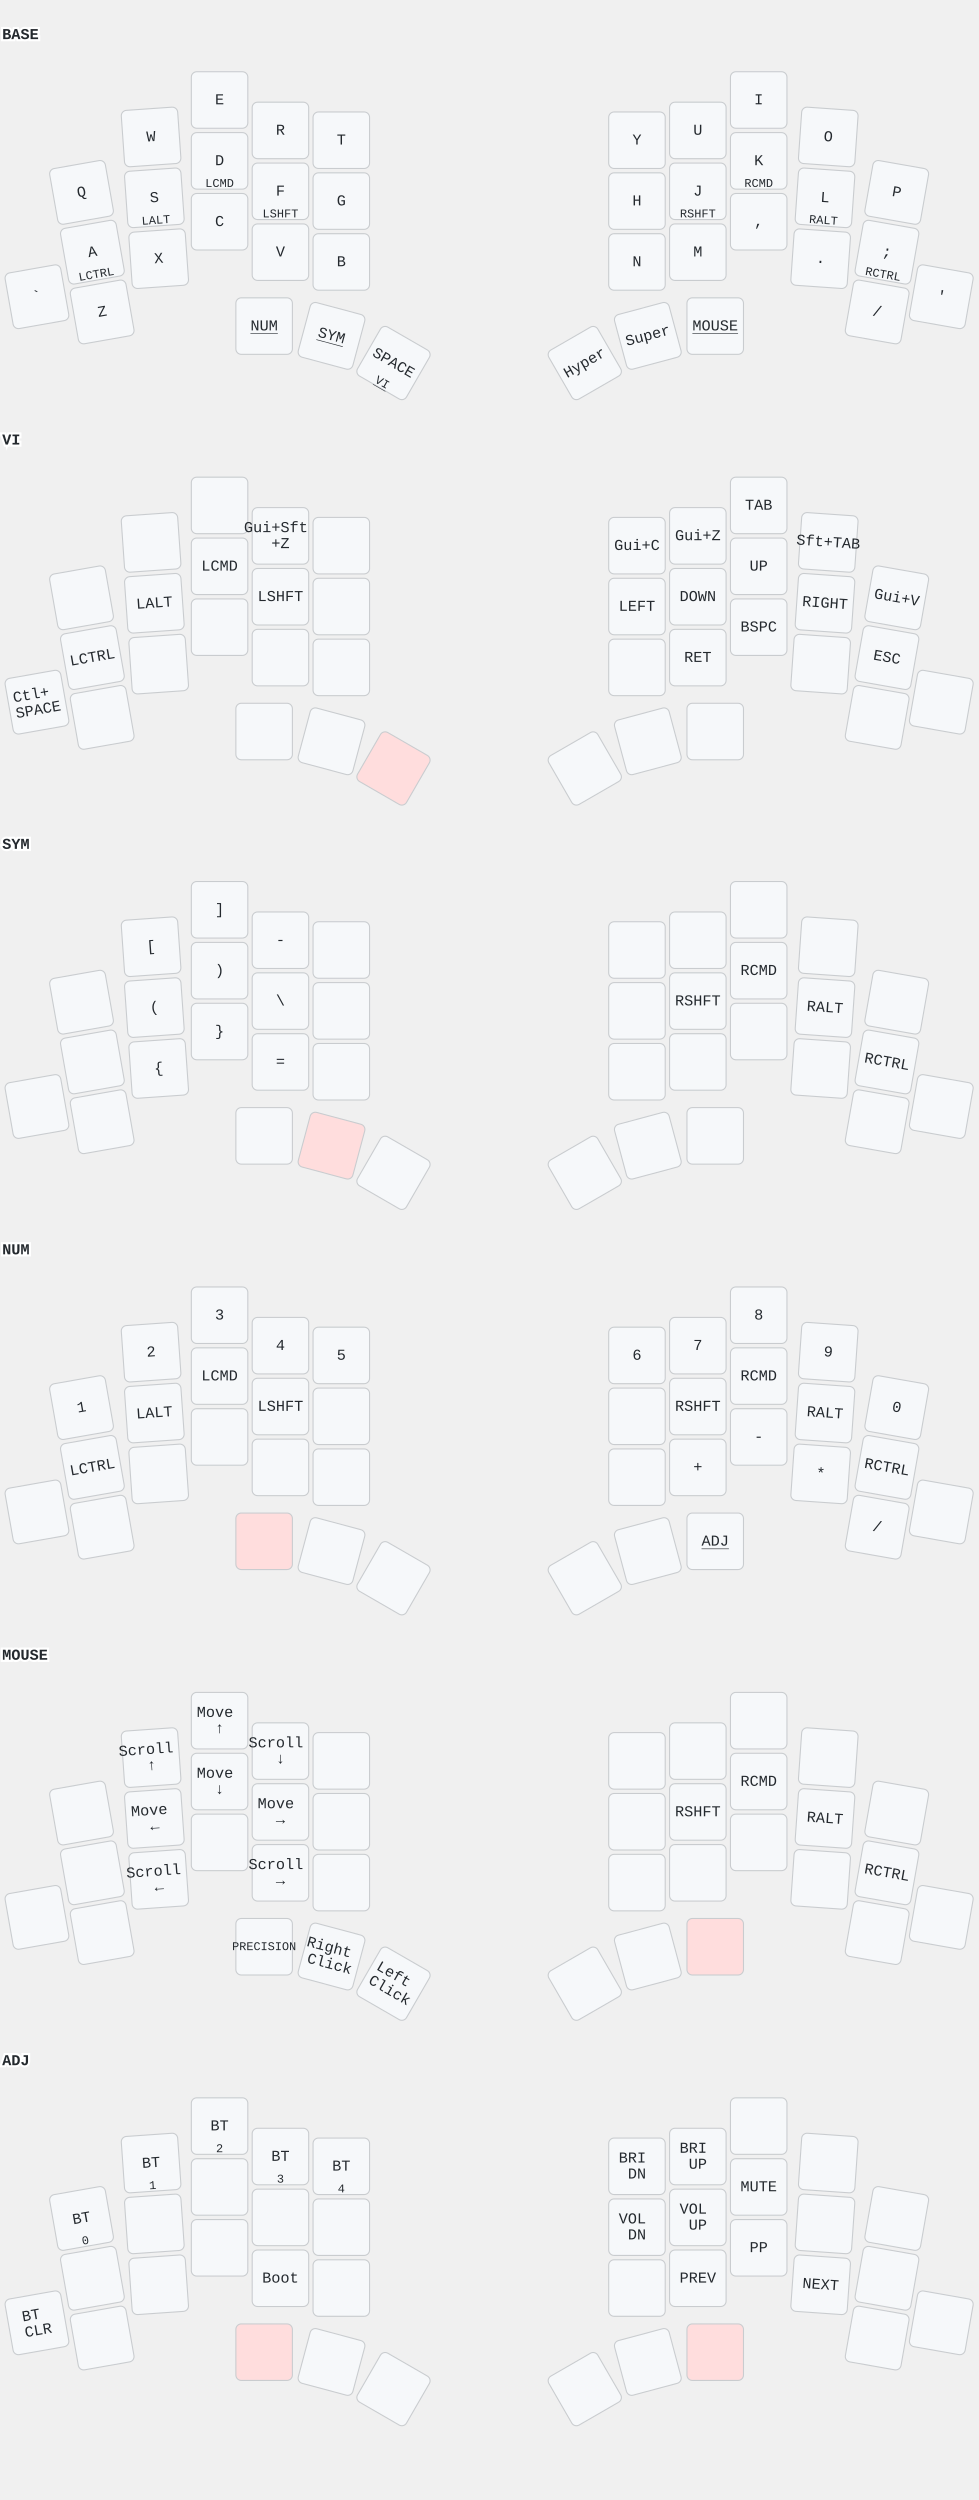
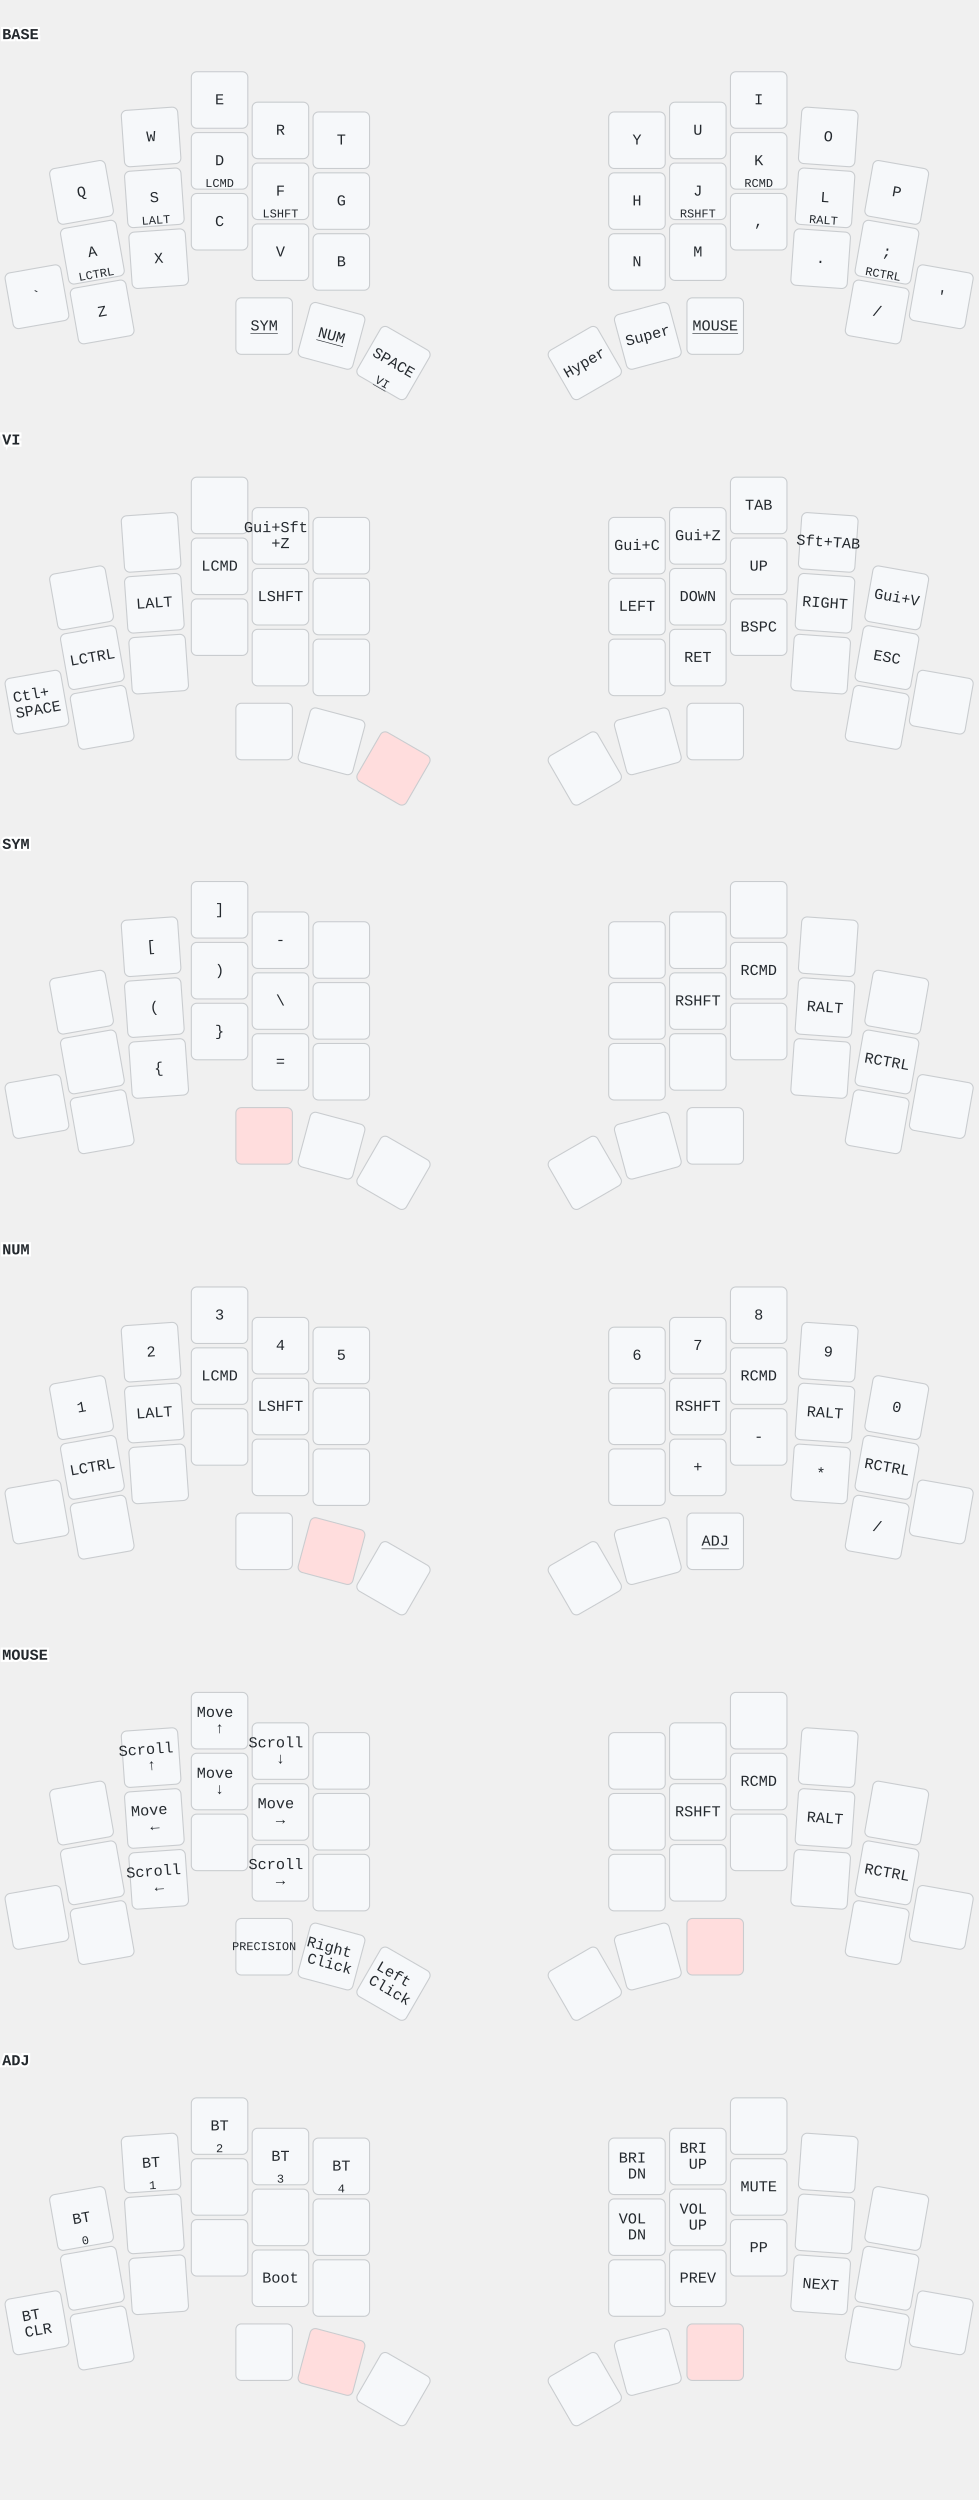
<svg xmlns="http://www.w3.org/2000/svg" width="900" height="2300" viewBox="0 0 900 2300" class="keymap">
  <style>/* inherit to force styles through use tags */
svg path {
    fill: inherit;
}

/* font and background color specifications */
svg.keymap {
    font-family: SFMono-Regular,Consolas,Liberation Mono,Menlo,monospace;
    font-size: 14px;
    font-kerning: normal;
    text-rendering: optimizeLegibility;
    fill: #24292e;
}

/* default key styling */
rect.key {
    fill: #f6f8fa;
}

rect.key, rect.combo {
    stroke: #c9cccf;
    stroke-width: 1;
}

/* default key side styling, only used is draw_key_sides is set */
rect.side {
    filter: brightness(90%);
}

/* color accent for combo boxes */
rect.combo, rect.combo-separate {
    fill: #cdf;
}

/* color accent for held keys */
rect.held, rect.combo.held {
    fill: #fdd;
}

/* color accent for ghost (optional) keys */
rect.ghost, rect.combo.ghost {
    stroke-dasharray: 4, 4;
    stroke-width: 2;
}

text {
    text-anchor: middle;
    dominant-baseline: middle;
}

/* styling for layer labels */
text.label {
    font-weight: bold;
    text-anchor: start;
    stroke: white;
    stroke-width: 4;
    paint-order: stroke;
}

/* styling for optional footer */
text.footer {
    text-anchor: end;
    dominant-baseline: auto;
    stroke: white;
    stroke-width: 4;
    paint-order: stroke;
}

/* styling for combo tap, and key non-tap label text */
text.combo, text.hold, text.shifted, text.left, text.right, text.tl, text.tr, text.bl, text.br {
    font-size: 11px;
}

text.hold, text.bl, text.br {
    text-anchor: middle;
    dominant-baseline: auto;
}

text.shifted, text.tl, text.tr {
    text-anchor: middle;
    dominant-baseline: hanging;
}

text.left, text.tl, text.bl {
    text-anchor: start;
}

text.right, text.tr, text.br {
    text-anchor: end;
}

text.layer-activator {
    text-decoration: underline;
}

/* styling for hold/shifted label text in combo box */
text.combo.hold, text.combo.shifted, text.combo.left, text.combo.right {
    font-size: 8px;
}

/* lighter symbol for transparent keys */
text.trans {
    fill: #7b7e81;
}

/* styling for combo dendrons */
path.combo {
    stroke-width: 1;
    stroke: gray;
    fill: none;
}

/* Start Tabler Icons Cleanup */
/* cannot use height/width with glyphs */
.icon-tabler &gt; path {
    fill: inherit;
    stroke: inherit;
    stroke-width: 2;
}
/* hide tabler's default box */
.icon-tabler &gt; path[stroke="none"][fill="none"] {
    visibility: hidden;
}
/* End Tabler Icons Cleanup */
</style>
  <g transform="translate(2, 0)" class="layer-BASE">
    <text x="0" y="32" class="label" id="BASE">BASE</text>
    <g transform="translate(0, 64)">
      <g transform="translate(73, 113) rotate(-10.0)" class="key keypos-0">
        <rect rx="5" ry="5" x="-26" y="-26" width="52" height="52" class="key" />
        <text x="0" y="0" class="key tap">Q</text>
      </g>
      <g transform="translate(137, 62) rotate(-4.0)" class="key keypos-1">
        <rect rx="5" ry="5" x="-26" y="-26" width="52" height="52" class="key" />
        <text x="0" y="0" class="key tap">W</text>
      </g>
      <g transform="translate(200, 28)" class="key keypos-2">
        <rect rx="5" ry="5" x="-26" y="-26" width="52" height="52" class="key" />
        <text x="0" y="0" class="key tap">E</text>
      </g>
      <g transform="translate(256, 56)" class="key keypos-3">
        <rect rx="5" ry="5" x="-26" y="-26" width="52" height="52" class="key" />
        <text x="0" y="0" class="key tap">R</text>
      </g>
      <g transform="translate(312, 65)" class="key keypos-4">
        <rect rx="5" ry="5" x="-26" y="-26" width="52" height="52" class="key" />
        <text x="0" y="0" class="key tap">T</text>
      </g>
      <g transform="translate(584, 65)" class="key keypos-5">
        <rect rx="5" ry="5" x="-26" y="-26" width="52" height="52" class="key" />
        <text x="0" y="0" class="key tap">Y</text>
      </g>
      <g transform="translate(640, 56)" class="key keypos-6">
        <rect rx="5" ry="5" x="-26" y="-26" width="52" height="52" class="key" />
        <text x="0" y="0" class="key tap">U</text>
      </g>
      <g transform="translate(696, 28)" class="key keypos-7">
        <rect rx="5" ry="5" x="-26" y="-26" width="52" height="52" class="key" />
        <text x="0" y="0" class="key tap">I</text>
      </g>
      <g transform="translate(760, 62) rotate(4.0)" class="key keypos-8">
        <rect rx="5" ry="5" x="-26" y="-26" width="52" height="52" class="key" />
        <text x="0" y="0" class="key tap">O</text>
      </g>
      <g transform="translate(823, 113) rotate(10.0)" class="key keypos-9">
        <rect rx="5" ry="5" x="-26" y="-26" width="52" height="52" class="key" />
        <text x="0" y="0" class="key tap">P</text>
      </g>
      <g transform="translate(83, 168) rotate(-10.0)" class="key keypos-10">
        <rect rx="5" ry="5" x="-26" y="-26" width="52" height="52" class="key" />
        <text x="0" y="0" class="key tap">A</text>
        <text x="0" y="24" class="key hold">LCTRL</text>
      </g>
      <g transform="translate(140, 118) rotate(-4.0)" class="key keypos-11">
        <rect rx="5" ry="5" x="-26" y="-26" width="52" height="52" class="key" />
        <text x="0" y="0" class="key tap">S</text>
        <text x="0" y="24" class="key hold">LALT</text>
      </g>
      <g transform="translate(200, 84)" class="key keypos-12">
        <rect rx="5" ry="5" x="-26" y="-26" width="52" height="52" class="key" />
        <text x="0" y="0" class="key tap">D</text>
        <text x="0" y="24" class="key hold">LCMD</text>
      </g>
      <g transform="translate(256, 112)" class="key keypos-13">
        <rect rx="5" ry="5" x="-26" y="-26" width="52" height="52" class="key" />
        <text x="0" y="0" class="key tap">F</text>
        <text x="0" y="24" class="key hold">LSHFT</text>
      </g>
      <g transform="translate(312, 121)" class="key keypos-14">
        <rect rx="5" ry="5" x="-26" y="-26" width="52" height="52" class="key" />
        <text x="0" y="0" class="key tap">G</text>
      </g>
      <g transform="translate(584, 121)" class="key keypos-15">
        <rect rx="5" ry="5" x="-26" y="-26" width="52" height="52" class="key" />
        <text x="0" y="0" class="key tap">H</text>
      </g>
      <g transform="translate(640, 112)" class="key keypos-16">
        <rect rx="5" ry="5" x="-26" y="-26" width="52" height="52" class="key" />
        <text x="0" y="0" class="key tap">J</text>
        <text x="0" y="24" class="key hold">RSHFT</text>
      </g>
      <g transform="translate(696, 84)" class="key keypos-17">
        <rect rx="5" ry="5" x="-26" y="-26" width="52" height="52" class="key" />
        <text x="0" y="0" class="key tap">K</text>
        <text x="0" y="24" class="key hold">RCMD</text>
      </g>
      <g transform="translate(757, 118) rotate(4.0)" class="key keypos-18">
        <rect rx="5" ry="5" x="-26" y="-26" width="52" height="52" class="key" />
        <text x="0" y="0" class="key tap">L</text>
        <text x="0" y="24" class="key hold">RALT</text>
      </g>
      <g transform="translate(814, 168) rotate(10.0)" class="key keypos-19">
        <rect rx="5" ry="5" x="-26" y="-26" width="52" height="52" class="key" />
        <text x="0" y="0" class="key tap">;</text>
        <text x="0" y="24" class="key hold">RCTRL</text>
      </g>
      <g transform="translate(32, 209) rotate(-10.0)" class="key keypos-20">
        <rect rx="5" ry="5" x="-26" y="-26" width="52" height="52" class="key" />
        <text x="0" y="0" class="key tap">`</text>
      </g>
      <g transform="translate(92, 223) rotate(-10.0)" class="key keypos-21">
        <rect rx="5" ry="5" x="-26" y="-26" width="52" height="52" class="key" />
        <text x="0" y="0" class="key tap">Z</text>
      </g>
      <g transform="translate(144, 174) rotate(-4.0)" class="key keypos-22">
        <rect rx="5" ry="5" x="-26" y="-26" width="52" height="52" class="key" />
        <text x="0" y="0" class="key tap">X</text>
      </g>
      <g transform="translate(200, 140)" class="key keypos-23">
        <rect rx="5" ry="5" x="-26" y="-26" width="52" height="52" class="key" />
        <text x="0" y="0" class="key tap">C</text>
      </g>
      <g transform="translate(256, 168)" class="key keypos-24">
        <rect rx="5" ry="5" x="-26" y="-26" width="52" height="52" class="key" />
        <text x="0" y="0" class="key tap">V</text>
      </g>
      <g transform="translate(312, 177)" class="key keypos-25">
        <rect rx="5" ry="5" x="-26" y="-26" width="52" height="52" class="key" />
        <text x="0" y="0" class="key tap">B</text>
      </g>
      <g transform="translate(584, 177)" class="key keypos-26">
        <rect rx="5" ry="5" x="-26" y="-26" width="52" height="52" class="key" />
        <text x="0" y="0" class="key tap">N</text>
      </g>
      <g transform="translate(640, 168)" class="key keypos-27">
        <rect rx="5" ry="5" x="-26" y="-26" width="52" height="52" class="key" />
        <text x="0" y="0" class="key tap">M</text>
      </g>
      <g transform="translate(696, 140)" class="key keypos-28">
        <rect rx="5" ry="5" x="-26" y="-26" width="52" height="52" class="key" />
        <text x="0" y="0" class="key tap">,</text>
      </g>
      <g transform="translate(753, 174) rotate(4.0)" class="key keypos-29">
        <rect rx="5" ry="5" x="-26" y="-26" width="52" height="52" class="key" />
        <text x="0" y="0" class="key tap">.</text>
      </g>
      <g transform="translate(805, 223) rotate(10.0)" class="key keypos-30">
        <rect rx="5" ry="5" x="-26" y="-26" width="52" height="52" class="key" />
        <text x="0" y="0" class="key tap">/</text>
      </g>
      <g transform="translate(864, 209) rotate(10.0)" class="key keypos-31">
        <rect rx="5" ry="5" x="-26" y="-26" width="52" height="52" class="key" />
        <text x="0" y="0" class="key tap">'</text>
      </g>
      <g transform="translate(241, 236)" class="key keypos-32">
        <rect rx="5" ry="5" x="-26" y="-26" width="52" height="52" class="key" />
+         <a href="#SYM">
+           <text x="0" y="0" class="key tap layer-activator">SYM</text>
+         </a>
+       </g>
+       <g transform="translate(303, 245) rotate(15.0)" class="key keypos-33">
+         <rect rx="5" ry="5" x="-26" y="-26" width="52" height="52" class="key" />
        <a href="#NUM">
          <text x="0" y="0" class="key tap layer-activator">NUM</text>
-         </a>
-       </g>
-       <g transform="translate(303, 245) rotate(15.0)" class="key keypos-33">
-         <rect rx="5" ry="5" x="-26" y="-26" width="52" height="52" class="key" />
-         <a href="#SYM">
-           <text x="0" y="0" class="key tap layer-activator">SYM</text>
        </a>
      </g>
      <g transform="translate(360, 270) rotate(30.0)" class="key keypos-34">
        <rect rx="5" ry="5" x="-26" y="-26" width="52" height="52" class="key" />
        <text x="0" y="0" class="key tap">SPACE</text>
        <a href="#VI">
          <text x="0" y="24" class="key hold layer-activator">VI</text>
        </a>
      </g>
      <g transform="translate(536, 270) rotate(-30.0)" class="key keypos-35">
        <rect rx="5" ry="5" x="-26" y="-26" width="52" height="52" class="key" />
        <text x="0" y="0" class="key tap">Hyper</text>
      </g>
      <g transform="translate(594, 245) rotate(-15.0)" class="key keypos-36">
        <rect rx="5" ry="5" x="-26" y="-26" width="52" height="52" class="key" />
        <text x="0" y="0" class="key tap">Super</text>
      </g>
      <g transform="translate(656, 236)" class="key keypos-37">
        <rect rx="5" ry="5" x="-26" y="-26" width="52" height="52" class="key" />
        <a href="#MOUSE">
          <text x="0" y="0" class="key tap layer-activator">MOUSE</text>
        </a>
      </g>
    </g>
  </g>
  <g transform="translate(2, 373)" class="layer-VI">
    <text x="0" y="32" class="label" id="VI">VI</text>
    <g transform="translate(0, 64)">
      <g transform="translate(73, 113) rotate(-10.0)" class="key keypos-0">
        <rect rx="5" ry="5" x="-26" y="-26" width="52" height="52" class="key" />
      </g>
      <g transform="translate(137, 62) rotate(-4.0)" class="key keypos-1">
        <rect rx="5" ry="5" x="-26" y="-26" width="52" height="52" class="key" />
      </g>
      <g transform="translate(200, 28)" class="key keypos-2">
        <rect rx="5" ry="5" x="-26" y="-26" width="52" height="52" class="key" />
      </g>
      <g transform="translate(256, 56)" class="key keypos-3">
        <rect rx="5" ry="5" x="-26" y="-26" width="52" height="52" class="key" />
        <text x="0" y="0" class="key tap">
          <tspan x="0" dy="-0.53em">Gui+Sft</tspan>
          <tspan x="0" dy="1.05em">+Z</tspan>
        </text>
      </g>
      <g transform="translate(312, 65)" class="key keypos-4">
        <rect rx="5" ry="5" x="-26" y="-26" width="52" height="52" class="key" />
      </g>
      <g transform="translate(584, 65)" class="key keypos-5">
        <rect rx="5" ry="5" x="-26" y="-26" width="52" height="52" class="key" />
        <text x="0" y="0" class="key tap">Gui+C</text>
      </g>
      <g transform="translate(640, 56)" class="key keypos-6">
        <rect rx="5" ry="5" x="-26" y="-26" width="52" height="52" class="key" />
        <text x="0" y="0" class="key tap">Gui+Z</text>
      </g>
      <g transform="translate(696, 28)" class="key keypos-7">
        <rect rx="5" ry="5" x="-26" y="-26" width="52" height="52" class="key" />
        <text x="0" y="0" class="key tap">TAB</text>
      </g>
      <g transform="translate(760, 62) rotate(4.0)" class="key keypos-8">
        <rect rx="5" ry="5" x="-26" y="-26" width="52" height="52" class="key" />
        <text x="0" y="0" class="key tap">Sft+TAB</text>
      </g>
      <g transform="translate(823, 113) rotate(10.0)" class="key keypos-9">
        <rect rx="5" ry="5" x="-26" y="-26" width="52" height="52" class="key" />
        <text x="0" y="0" class="key tap">Gui+V</text>
      </g>
      <g transform="translate(83, 168) rotate(-10.0)" class="key keypos-10">
        <rect rx="5" ry="5" x="-26" y="-26" width="52" height="52" class="key" />
        <text x="0" y="0" class="key tap">LCTRL</text>
      </g>
      <g transform="translate(140, 118) rotate(-4.0)" class="key keypos-11">
        <rect rx="5" ry="5" x="-26" y="-26" width="52" height="52" class="key" />
        <text x="0" y="0" class="key tap">LALT</text>
      </g>
      <g transform="translate(200, 84)" class="key keypos-12">
        <rect rx="5" ry="5" x="-26" y="-26" width="52" height="52" class="key" />
        <text x="0" y="0" class="key tap">LCMD</text>
      </g>
      <g transform="translate(256, 112)" class="key keypos-13">
        <rect rx="5" ry="5" x="-26" y="-26" width="52" height="52" class="key" />
        <text x="0" y="0" class="key tap">LSHFT</text>
      </g>
      <g transform="translate(312, 121)" class="key keypos-14">
        <rect rx="5" ry="5" x="-26" y="-26" width="52" height="52" class="key" />
      </g>
      <g transform="translate(584, 121)" class="key keypos-15">
        <rect rx="5" ry="5" x="-26" y="-26" width="52" height="52" class="key" />
        <text x="0" y="0" class="key tap">LEFT</text>
      </g>
      <g transform="translate(640, 112)" class="key keypos-16">
        <rect rx="5" ry="5" x="-26" y="-26" width="52" height="52" class="key" />
        <text x="0" y="0" class="key tap">DOWN</text>
      </g>
      <g transform="translate(696, 84)" class="key keypos-17">
        <rect rx="5" ry="5" x="-26" y="-26" width="52" height="52" class="key" />
        <text x="0" y="0" class="key tap">UP</text>
      </g>
      <g transform="translate(757, 118) rotate(4.0)" class="key keypos-18">
        <rect rx="5" ry="5" x="-26" y="-26" width="52" height="52" class="key" />
        <text x="0" y="0" class="key tap">RIGHT</text>
      </g>
      <g transform="translate(814, 168) rotate(10.0)" class="key keypos-19">
        <rect rx="5" ry="5" x="-26" y="-26" width="52" height="52" class="key" />
        <text x="0" y="0" class="key tap">ESC</text>
      </g>
      <g transform="translate(32, 209) rotate(-10.0)" class="key keypos-20">
        <rect rx="5" ry="5" x="-26" y="-26" width="52" height="52" class="key" />
        <text x="0" y="0" class="key tap">
          <tspan x="0" dy="-0.53em">Ctl+</tspan>
          <tspan x="0" dy="1.05em">SPACE</tspan>
        </text>
      </g>
      <g transform="translate(92, 223) rotate(-10.0)" class="key keypos-21">
        <rect rx="5" ry="5" x="-26" y="-26" width="52" height="52" class="key" />
      </g>
      <g transform="translate(144, 174) rotate(-4.0)" class="key keypos-22">
        <rect rx="5" ry="5" x="-26" y="-26" width="52" height="52" class="key" />
      </g>
      <g transform="translate(200, 140)" class="key keypos-23">
        <rect rx="5" ry="5" x="-26" y="-26" width="52" height="52" class="key" />
      </g>
      <g transform="translate(256, 168)" class="key keypos-24">
        <rect rx="5" ry="5" x="-26" y="-26" width="52" height="52" class="key" />
      </g>
      <g transform="translate(312, 177)" class="key keypos-25">
        <rect rx="5" ry="5" x="-26" y="-26" width="52" height="52" class="key" />
      </g>
      <g transform="translate(584, 177)" class="key keypos-26">
        <rect rx="5" ry="5" x="-26" y="-26" width="52" height="52" class="key" />
      </g>
      <g transform="translate(640, 168)" class="key keypos-27">
        <rect rx="5" ry="5" x="-26" y="-26" width="52" height="52" class="key" />
        <text x="0" y="0" class="key tap">RET</text>
      </g>
      <g transform="translate(696, 140)" class="key keypos-28">
        <rect rx="5" ry="5" x="-26" y="-26" width="52" height="52" class="key" />
        <text x="0" y="0" class="key tap">BSPC</text>
      </g>
      <g transform="translate(753, 174) rotate(4.0)" class="key keypos-29">
        <rect rx="5" ry="5" x="-26" y="-26" width="52" height="52" class="key" />
      </g>
      <g transform="translate(805, 223) rotate(10.0)" class="key keypos-30">
        <rect rx="5" ry="5" x="-26" y="-26" width="52" height="52" class="key" />
      </g>
      <g transform="translate(864, 209) rotate(10.0)" class="key keypos-31">
        <rect rx="5" ry="5" x="-26" y="-26" width="52" height="52" class="key" />
      </g>
      <g transform="translate(241, 236)" class="key trans keypos-32">
        <rect rx="5" ry="5" x="-26" y="-26" width="52" height="52" class="key trans" />
      </g>
      <g transform="translate(303, 245) rotate(15.0)" class="key trans keypos-33">
        <rect rx="5" ry="5" x="-26" y="-26" width="52" height="52" class="key trans" />
      </g>
      <g transform="translate(360, 270) rotate(30.0)" class="key held keypos-34">
        <rect rx="5" ry="5" x="-26" y="-26" width="52" height="52" class="key held" />
      </g>
      <g transform="translate(536, 270) rotate(-30.0)" class="key trans keypos-35">
        <rect rx="5" ry="5" x="-26" y="-26" width="52" height="52" class="key trans" />
      </g>
      <g transform="translate(594, 245) rotate(-15.0)" class="key trans keypos-36">
        <rect rx="5" ry="5" x="-26" y="-26" width="52" height="52" class="key trans" />
      </g>
      <g transform="translate(656, 236)" class="key trans keypos-37">
        <rect rx="5" ry="5" x="-26" y="-26" width="52" height="52" class="key trans" />
      </g>
    </g>
  </g>
  <g transform="translate(2, 745)" class="layer-SYM">
    <text x="0" y="32" class="label" id="SYM">SYM</text>
    <g transform="translate(0, 64)">
      <g transform="translate(73, 113) rotate(-10.0)" class="key keypos-0">
        <rect rx="5" ry="5" x="-26" y="-26" width="52" height="52" class="key" />
      </g>
      <g transform="translate(137, 62) rotate(-4.0)" class="key keypos-1">
        <rect rx="5" ry="5" x="-26" y="-26" width="52" height="52" class="key" />
        <text x="0" y="0" class="key tap">[</text>
      </g>
      <g transform="translate(200, 28)" class="key keypos-2">
        <rect rx="5" ry="5" x="-26" y="-26" width="52" height="52" class="key" />
        <text x="0" y="0" class="key tap">]</text>
      </g>
      <g transform="translate(256, 56)" class="key keypos-3">
        <rect rx="5" ry="5" x="-26" y="-26" width="52" height="52" class="key" />
        <text x="0" y="0" class="key tap">-</text>
      </g>
      <g transform="translate(312, 65)" class="key keypos-4">
        <rect rx="5" ry="5" x="-26" y="-26" width="52" height="52" class="key" />
      </g>
      <g transform="translate(584, 65)" class="key keypos-5">
        <rect rx="5" ry="5" x="-26" y="-26" width="52" height="52" class="key" />
      </g>
      <g transform="translate(640, 56)" class="key keypos-6">
        <rect rx="5" ry="5" x="-26" y="-26" width="52" height="52" class="key" />
      </g>
      <g transform="translate(696, 28)" class="key keypos-7">
        <rect rx="5" ry="5" x="-26" y="-26" width="52" height="52" class="key" />
      </g>
      <g transform="translate(760, 62) rotate(4.0)" class="key keypos-8">
        <rect rx="5" ry="5" x="-26" y="-26" width="52" height="52" class="key" />
      </g>
      <g transform="translate(823, 113) rotate(10.0)" class="key keypos-9">
        <rect rx="5" ry="5" x="-26" y="-26" width="52" height="52" class="key" />
      </g>
      <g transform="translate(83, 168) rotate(-10.0)" class="key keypos-10">
        <rect rx="5" ry="5" x="-26" y="-26" width="52" height="52" class="key" />
      </g>
      <g transform="translate(140, 118) rotate(-4.0)" class="key keypos-11">
        <rect rx="5" ry="5" x="-26" y="-26" width="52" height="52" class="key" />
        <text x="0" y="0" class="key tap">(</text>
      </g>
      <g transform="translate(200, 84)" class="key keypos-12">
        <rect rx="5" ry="5" x="-26" y="-26" width="52" height="52" class="key" />
        <text x="0" y="0" class="key tap">)</text>
      </g>
      <g transform="translate(256, 112)" class="key keypos-13">
        <rect rx="5" ry="5" x="-26" y="-26" width="52" height="52" class="key" />
        <text x="0" y="0" class="key tap">\</text>
      </g>
      <g transform="translate(312, 121)" class="key keypos-14">
        <rect rx="5" ry="5" x="-26" y="-26" width="52" height="52" class="key" />
      </g>
      <g transform="translate(584, 121)" class="key keypos-15">
        <rect rx="5" ry="5" x="-26" y="-26" width="52" height="52" class="key" />
      </g>
      <g transform="translate(640, 112)" class="key keypos-16">
        <rect rx="5" ry="5" x="-26" y="-26" width="52" height="52" class="key" />
        <text x="0" y="0" class="key tap">RSHFT</text>
      </g>
      <g transform="translate(696, 84)" class="key keypos-17">
        <rect rx="5" ry="5" x="-26" y="-26" width="52" height="52" class="key" />
        <text x="0" y="0" class="key tap">RCMD</text>
      </g>
      <g transform="translate(757, 118) rotate(4.0)" class="key keypos-18">
        <rect rx="5" ry="5" x="-26" y="-26" width="52" height="52" class="key" />
        <text x="0" y="0" class="key tap">RALT</text>
      </g>
      <g transform="translate(814, 168) rotate(10.0)" class="key keypos-19">
        <rect rx="5" ry="5" x="-26" y="-26" width="52" height="52" class="key" />
        <text x="0" y="0" class="key tap">RCTRL</text>
      </g>
      <g transform="translate(32, 209) rotate(-10.0)" class="key keypos-20">
        <rect rx="5" ry="5" x="-26" y="-26" width="52" height="52" class="key" />
      </g>
      <g transform="translate(92, 223) rotate(-10.0)" class="key keypos-21">
        <rect rx="5" ry="5" x="-26" y="-26" width="52" height="52" class="key" />
      </g>
      <g transform="translate(144, 174) rotate(-4.0)" class="key keypos-22">
        <rect rx="5" ry="5" x="-26" y="-26" width="52" height="52" class="key" />
        <text x="0" y="0" class="key tap">{</text>
      </g>
      <g transform="translate(200, 140)" class="key keypos-23">
        <rect rx="5" ry="5" x="-26" y="-26" width="52" height="52" class="key" />
        <text x="0" y="0" class="key tap">}</text>
      </g>
      <g transform="translate(256, 168)" class="key keypos-24">
        <rect rx="5" ry="5" x="-26" y="-26" width="52" height="52" class="key" />
        <text x="0" y="0" class="key tap">=</text>
      </g>
      <g transform="translate(312, 177)" class="key keypos-25">
        <rect rx="5" ry="5" x="-26" y="-26" width="52" height="52" class="key" />
      </g>
      <g transform="translate(584, 177)" class="key keypos-26">
        <rect rx="5" ry="5" x="-26" y="-26" width="52" height="52" class="key" />
      </g>
      <g transform="translate(640, 168)" class="key keypos-27">
        <rect rx="5" ry="5" x="-26" y="-26" width="52" height="52" class="key" />
      </g>
      <g transform="translate(696, 140)" class="key keypos-28">
        <rect rx="5" ry="5" x="-26" y="-26" width="52" height="52" class="key" />
      </g>
      <g transform="translate(753, 174) rotate(4.0)" class="key keypos-29">
        <rect rx="5" ry="5" x="-26" y="-26" width="52" height="52" class="key" />
      </g>
      <g transform="translate(805, 223) rotate(10.0)" class="key keypos-30">
        <rect rx="5" ry="5" x="-26" y="-26" width="52" height="52" class="key" />
      </g>
      <g transform="translate(864, 209) rotate(10.0)" class="key keypos-31">
        <rect rx="5" ry="5" x="-26" y="-26" width="52" height="52" class="key" />
      </g>
-       <g transform="translate(241, 236)" class="key trans keypos-32">
-         <rect rx="5" ry="5" x="-26" y="-26" width="52" height="52" class="key trans" />
-       </g>
-       <g transform="translate(303, 245) rotate(15.0)" class="key held keypos-33">
+       <g transform="translate(241, 236)" class="key held keypos-32">
        <rect rx="5" ry="5" x="-26" y="-26" width="52" height="52" class="key held" />
+       </g>
+       <g transform="translate(303, 245) rotate(15.0)" class="key trans keypos-33">
+         <rect rx="5" ry="5" x="-26" y="-26" width="52" height="52" class="key trans" />
      </g>
      <g transform="translate(360, 270) rotate(30.0)" class="key trans keypos-34">
        <rect rx="5" ry="5" x="-26" y="-26" width="52" height="52" class="key trans" />
      </g>
      <g transform="translate(536, 270) rotate(-30.0)" class="key trans keypos-35">
        <rect rx="5" ry="5" x="-26" y="-26" width="52" height="52" class="key trans" />
      </g>
      <g transform="translate(594, 245) rotate(-15.0)" class="key trans keypos-36">
        <rect rx="5" ry="5" x="-26" y="-26" width="52" height="52" class="key trans" />
      </g>
      <g transform="translate(656, 236)" class="key trans keypos-37">
        <rect rx="5" ry="5" x="-26" y="-26" width="52" height="52" class="key trans" />
      </g>
    </g>
  </g>
  <g transform="translate(2, 1118)" class="layer-NUM">
    <text x="0" y="32" class="label" id="NUM">NUM</text>
    <g transform="translate(0, 64)">
      <g transform="translate(73, 113) rotate(-10.0)" class="key keypos-0">
        <rect rx="5" ry="5" x="-26" y="-26" width="52" height="52" class="key" />
        <text x="0" y="0" class="key tap">1</text>
      </g>
      <g transform="translate(137, 62) rotate(-4.0)" class="key keypos-1">
        <rect rx="5" ry="5" x="-26" y="-26" width="52" height="52" class="key" />
        <text x="0" y="0" class="key tap">2</text>
      </g>
      <g transform="translate(200, 28)" class="key keypos-2">
        <rect rx="5" ry="5" x="-26" y="-26" width="52" height="52" class="key" />
        <text x="0" y="0" class="key tap">3</text>
      </g>
      <g transform="translate(256, 56)" class="key keypos-3">
        <rect rx="5" ry="5" x="-26" y="-26" width="52" height="52" class="key" />
        <text x="0" y="0" class="key tap">4</text>
      </g>
      <g transform="translate(312, 65)" class="key keypos-4">
        <rect rx="5" ry="5" x="-26" y="-26" width="52" height="52" class="key" />
        <text x="0" y="0" class="key tap">5</text>
      </g>
      <g transform="translate(584, 65)" class="key keypos-5">
        <rect rx="5" ry="5" x="-26" y="-26" width="52" height="52" class="key" />
        <text x="0" y="0" class="key tap">6</text>
      </g>
      <g transform="translate(640, 56)" class="key keypos-6">
        <rect rx="5" ry="5" x="-26" y="-26" width="52" height="52" class="key" />
        <text x="0" y="0" class="key tap">7</text>
      </g>
      <g transform="translate(696, 28)" class="key keypos-7">
        <rect rx="5" ry="5" x="-26" y="-26" width="52" height="52" class="key" />
        <text x="0" y="0" class="key tap">8</text>
      </g>
      <g transform="translate(760, 62) rotate(4.0)" class="key keypos-8">
        <rect rx="5" ry="5" x="-26" y="-26" width="52" height="52" class="key" />
        <text x="0" y="0" class="key tap">9</text>
      </g>
      <g transform="translate(823, 113) rotate(10.0)" class="key keypos-9">
        <rect rx="5" ry="5" x="-26" y="-26" width="52" height="52" class="key" />
        <text x="0" y="0" class="key tap">0</text>
      </g>
      <g transform="translate(83, 168) rotate(-10.0)" class="key keypos-10">
        <rect rx="5" ry="5" x="-26" y="-26" width="52" height="52" class="key" />
        <text x="0" y="0" class="key tap">LCTRL</text>
      </g>
      <g transform="translate(140, 118) rotate(-4.0)" class="key keypos-11">
        <rect rx="5" ry="5" x="-26" y="-26" width="52" height="52" class="key" />
        <text x="0" y="0" class="key tap">LALT</text>
      </g>
      <g transform="translate(200, 84)" class="key keypos-12">
        <rect rx="5" ry="5" x="-26" y="-26" width="52" height="52" class="key" />
        <text x="0" y="0" class="key tap">LCMD</text>
      </g>
      <g transform="translate(256, 112)" class="key keypos-13">
        <rect rx="5" ry="5" x="-26" y="-26" width="52" height="52" class="key" />
        <text x="0" y="0" class="key tap">LSHFT</text>
      </g>
      <g transform="translate(312, 121)" class="key keypos-14">
        <rect rx="5" ry="5" x="-26" y="-26" width="52" height="52" class="key" />
      </g>
      <g transform="translate(584, 121)" class="key keypos-15">
        <rect rx="5" ry="5" x="-26" y="-26" width="52" height="52" class="key" />
      </g>
      <g transform="translate(640, 112)" class="key keypos-16">
        <rect rx="5" ry="5" x="-26" y="-26" width="52" height="52" class="key" />
        <text x="0" y="0" class="key tap">RSHFT</text>
      </g>
      <g transform="translate(696, 84)" class="key keypos-17">
        <rect rx="5" ry="5" x="-26" y="-26" width="52" height="52" class="key" />
        <text x="0" y="0" class="key tap">RCMD</text>
      </g>
      <g transform="translate(757, 118) rotate(4.0)" class="key keypos-18">
        <rect rx="5" ry="5" x="-26" y="-26" width="52" height="52" class="key" />
        <text x="0" y="0" class="key tap">RALT</text>
      </g>
      <g transform="translate(814, 168) rotate(10.0)" class="key keypos-19">
        <rect rx="5" ry="5" x="-26" y="-26" width="52" height="52" class="key" />
        <text x="0" y="0" class="key tap">RCTRL</text>
      </g>
      <g transform="translate(32, 209) rotate(-10.0)" class="key keypos-20">
        <rect rx="5" ry="5" x="-26" y="-26" width="52" height="52" class="key" />
      </g>
      <g transform="translate(92, 223) rotate(-10.0)" class="key keypos-21">
        <rect rx="5" ry="5" x="-26" y="-26" width="52" height="52" class="key" />
      </g>
      <g transform="translate(144, 174) rotate(-4.0)" class="key keypos-22">
        <rect rx="5" ry="5" x="-26" y="-26" width="52" height="52" class="key" />
      </g>
      <g transform="translate(200, 140)" class="key keypos-23">
        <rect rx="5" ry="5" x="-26" y="-26" width="52" height="52" class="key" />
      </g>
      <g transform="translate(256, 168)" class="key keypos-24">
        <rect rx="5" ry="5" x="-26" y="-26" width="52" height="52" class="key" />
      </g>
      <g transform="translate(312, 177)" class="key keypos-25">
        <rect rx="5" ry="5" x="-26" y="-26" width="52" height="52" class="key" />
      </g>
      <g transform="translate(584, 177)" class="key keypos-26">
        <rect rx="5" ry="5" x="-26" y="-26" width="52" height="52" class="key" />
      </g>
      <g transform="translate(640, 168)" class="key keypos-27">
        <rect rx="5" ry="5" x="-26" y="-26" width="52" height="52" class="key" />
        <text x="0" y="0" class="key tap">+</text>
      </g>
      <g transform="translate(696, 140)" class="key keypos-28">
        <rect rx="5" ry="5" x="-26" y="-26" width="52" height="52" class="key" />
        <text x="0" y="0" class="key tap">-</text>
      </g>
      <g transform="translate(753, 174) rotate(4.0)" class="key keypos-29">
        <rect rx="5" ry="5" x="-26" y="-26" width="52" height="52" class="key" />
        <text x="0" y="0" class="key tap">*</text>
      </g>
      <g transform="translate(805, 223) rotate(10.0)" class="key keypos-30">
        <rect rx="5" ry="5" x="-26" y="-26" width="52" height="52" class="key" />
        <text x="0" y="0" class="key tap">/</text>
      </g>
      <g transform="translate(864, 209) rotate(10.0)" class="key keypos-31">
        <rect rx="5" ry="5" x="-26" y="-26" width="52" height="52" class="key" />
      </g>
-       <g transform="translate(241, 236)" class="key held keypos-32">
+       <g transform="translate(241, 236)" class="key trans keypos-32">
+         <rect rx="5" ry="5" x="-26" y="-26" width="52" height="52" class="key trans" />
+       </g>
+       <g transform="translate(303, 245) rotate(15.0)" class="key held keypos-33">
        <rect rx="5" ry="5" x="-26" y="-26" width="52" height="52" class="key held" />
-       </g>
-       <g transform="translate(303, 245) rotate(15.0)" class="key trans keypos-33">
-         <rect rx="5" ry="5" x="-26" y="-26" width="52" height="52" class="key trans" />
      </g>
      <g transform="translate(360, 270) rotate(30.0)" class="key trans keypos-34">
        <rect rx="5" ry="5" x="-26" y="-26" width="52" height="52" class="key trans" />
      </g>
      <g transform="translate(536, 270) rotate(-30.0)" class="key trans keypos-35">
        <rect rx="5" ry="5" x="-26" y="-26" width="52" height="52" class="key trans" />
      </g>
      <g transform="translate(594, 245) rotate(-15.0)" class="key trans keypos-36">
        <rect rx="5" ry="5" x="-26" y="-26" width="52" height="52" class="key trans" />
      </g>
      <g transform="translate(656, 236)" class="key keypos-37">
        <rect rx="5" ry="5" x="-26" y="-26" width="52" height="52" class="key" />
        <a href="#ADJ">
          <text x="0" y="0" class="key tap layer-activator">ADJ</text>
        </a>
      </g>
    </g>
  </g>
  <g transform="translate(2, 1491)" class="layer-MOUSE">
    <text x="0" y="32" class="label" id="MOUSE">MOUSE</text>
    <g transform="translate(0, 64)">
      <g transform="translate(73, 113) rotate(-10.0)" class="key keypos-0">
        <rect rx="5" ry="5" x="-26" y="-26" width="52" height="52" class="key" />
      </g>
      <g transform="translate(137, 62) rotate(-4.0)" class="key keypos-1">
        <rect rx="5" ry="5" x="-26" y="-26" width="52" height="52" class="key" />
        <text x="0" y="0" class="key tap">
          <tspan x="0" dy="-0.53em">Scroll</tspan>
          <tspan x="0" dy="1.05em">↑</tspan>
        </text>
      </g>
      <g transform="translate(200, 28)" class="key keypos-2">
        <rect rx="5" ry="5" x="-26" y="-26" width="52" height="52" class="key" />
        <text x="0" y="0" class="key tap">
          <tspan x="0" dy="-0.53em">Move</tspan>
          <tspan x="0" dy="1.05em">↑</tspan>
        </text>
      </g>
      <g transform="translate(256, 56)" class="key keypos-3">
        <rect rx="5" ry="5" x="-26" y="-26" width="52" height="52" class="key" />
        <text x="0" y="0" class="key tap">
          <tspan x="0" dy="-0.53em">Scroll</tspan>
          <tspan x="0" dy="1.05em">↓</tspan>
        </text>
      </g>
      <g transform="translate(312, 65)" class="key keypos-4">
        <rect rx="5" ry="5" x="-26" y="-26" width="52" height="52" class="key" />
      </g>
      <g transform="translate(584, 65)" class="key keypos-5">
        <rect rx="5" ry="5" x="-26" y="-26" width="52" height="52" class="key" />
      </g>
      <g transform="translate(640, 56)" class="key keypos-6">
        <rect rx="5" ry="5" x="-26" y="-26" width="52" height="52" class="key" />
      </g>
      <g transform="translate(696, 28)" class="key keypos-7">
        <rect rx="5" ry="5" x="-26" y="-26" width="52" height="52" class="key" />
      </g>
      <g transform="translate(760, 62) rotate(4.0)" class="key keypos-8">
        <rect rx="5" ry="5" x="-26" y="-26" width="52" height="52" class="key" />
      </g>
      <g transform="translate(823, 113) rotate(10.0)" class="key keypos-9">
        <rect rx="5" ry="5" x="-26" y="-26" width="52" height="52" class="key" />
      </g>
      <g transform="translate(83, 168) rotate(-10.0)" class="key keypos-10">
        <rect rx="5" ry="5" x="-26" y="-26" width="52" height="52" class="key" />
      </g>
      <g transform="translate(140, 118) rotate(-4.0)" class="key keypos-11">
        <rect rx="5" ry="5" x="-26" y="-26" width="52" height="52" class="key" />
        <text x="0" y="0" class="key tap">
          <tspan x="0" dy="-0.53em">Move</tspan>
          <tspan x="0" dy="1.05em">←</tspan>
        </text>
      </g>
      <g transform="translate(200, 84)" class="key keypos-12">
        <rect rx="5" ry="5" x="-26" y="-26" width="52" height="52" class="key" />
        <text x="0" y="0" class="key tap">
          <tspan x="0" dy="-0.53em">Move</tspan>
          <tspan x="0" dy="1.05em">↓</tspan>
        </text>
      </g>
      <g transform="translate(256, 112)" class="key keypos-13">
        <rect rx="5" ry="5" x="-26" y="-26" width="52" height="52" class="key" />
        <text x="0" y="0" class="key tap">
          <tspan x="0" dy="-0.53em">Move</tspan>
          <tspan x="0" dy="1.05em">→</tspan>
        </text>
      </g>
      <g transform="translate(312, 121)" class="key keypos-14">
        <rect rx="5" ry="5" x="-26" y="-26" width="52" height="52" class="key" />
      </g>
      <g transform="translate(584, 121)" class="key keypos-15">
        <rect rx="5" ry="5" x="-26" y="-26" width="52" height="52" class="key" />
      </g>
      <g transform="translate(640, 112)" class="key keypos-16">
        <rect rx="5" ry="5" x="-26" y="-26" width="52" height="52" class="key" />
        <text x="0" y="0" class="key tap">RSHFT</text>
      </g>
      <g transform="translate(696, 84)" class="key keypos-17">
        <rect rx="5" ry="5" x="-26" y="-26" width="52" height="52" class="key" />
        <text x="0" y="0" class="key tap">RCMD</text>
      </g>
      <g transform="translate(757, 118) rotate(4.0)" class="key keypos-18">
        <rect rx="5" ry="5" x="-26" y="-26" width="52" height="52" class="key" />
        <text x="0" y="0" class="key tap">RALT</text>
      </g>
      <g transform="translate(814, 168) rotate(10.0)" class="key keypos-19">
        <rect rx="5" ry="5" x="-26" y="-26" width="52" height="52" class="key" />
        <text x="0" y="0" class="key tap">RCTRL</text>
      </g>
      <g transform="translate(32, 209) rotate(-10.0)" class="key keypos-20">
        <rect rx="5" ry="5" x="-26" y="-26" width="52" height="52" class="key" />
      </g>
      <g transform="translate(92, 223) rotate(-10.0)" class="key keypos-21">
        <rect rx="5" ry="5" x="-26" y="-26" width="52" height="52" class="key" />
      </g>
      <g transform="translate(144, 174) rotate(-4.0)" class="key keypos-22">
        <rect rx="5" ry="5" x="-26" y="-26" width="52" height="52" class="key" />
        <text x="0" y="0" class="key tap">
          <tspan x="0" dy="-0.53em">Scroll</tspan>
          <tspan x="0" dy="1.05em">←</tspan>
        </text>
      </g>
      <g transform="translate(200, 140)" class="key keypos-23">
        <rect rx="5" ry="5" x="-26" y="-26" width="52" height="52" class="key" />
      </g>
      <g transform="translate(256, 168)" class="key keypos-24">
        <rect rx="5" ry="5" x="-26" y="-26" width="52" height="52" class="key" />
        <text x="0" y="0" class="key tap">
          <tspan x="0" dy="-0.53em">Scroll</tspan>
          <tspan x="0" dy="1.05em">→</tspan>
        </text>
      </g>
      <g transform="translate(312, 177)" class="key keypos-25">
        <rect rx="5" ry="5" x="-26" y="-26" width="52" height="52" class="key" />
      </g>
      <g transform="translate(584, 177)" class="key keypos-26">
        <rect rx="5" ry="5" x="-26" y="-26" width="52" height="52" class="key" />
      </g>
      <g transform="translate(640, 168)" class="key keypos-27">
        <rect rx="5" ry="5" x="-26" y="-26" width="52" height="52" class="key" />
      </g>
      <g transform="translate(696, 140)" class="key keypos-28">
        <rect rx="5" ry="5" x="-26" y="-26" width="52" height="52" class="key" />
      </g>
      <g transform="translate(753, 174) rotate(4.0)" class="key keypos-29">
        <rect rx="5" ry="5" x="-26" y="-26" width="52" height="52" class="key" />
      </g>
      <g transform="translate(805, 223) rotate(10.0)" class="key keypos-30">
        <rect rx="5" ry="5" x="-26" y="-26" width="52" height="52" class="key" />
      </g>
      <g transform="translate(864, 209) rotate(10.0)" class="key keypos-31">
        <rect rx="5" ry="5" x="-26" y="-26" width="52" height="52" class="key" />
      </g>
      <g transform="translate(241, 236)" class="key keypos-32">
        <rect rx="5" ry="5" x="-26" y="-26" width="52" height="52" class="key" />
        <text x="0" y="0" class="key tap">
          <tspan style="font-size: 78%">PRECISION</tspan>
        </text>
      </g>
      <g transform="translate(303, 245) rotate(15.0)" class="key keypos-33">
        <rect rx="5" ry="5" x="-26" y="-26" width="52" height="52" class="key" />
        <text x="0" y="0" class="key tap">
          <tspan x="0" dy="-0.53em">Right</tspan>
          <tspan x="0" dy="1.05em">Click</tspan>
        </text>
      </g>
      <g transform="translate(360, 270) rotate(30.0)" class="key keypos-34">
        <rect rx="5" ry="5" x="-26" y="-26" width="52" height="52" class="key" />
        <text x="0" y="0" class="key tap">
          <tspan x="0" dy="-0.53em">Left</tspan>
          <tspan x="0" dy="1.05em">Click</tspan>
        </text>
      </g>
      <g transform="translate(536, 270) rotate(-30.0)" class="key keypos-35">
        <rect rx="5" ry="5" x="-26" y="-26" width="52" height="52" class="key" />
      </g>
      <g transform="translate(594, 245) rotate(-15.0)" class="key keypos-36">
        <rect rx="5" ry="5" x="-26" y="-26" width="52" height="52" class="key" />
      </g>
      <g transform="translate(656, 236)" class="key held keypos-37">
        <rect rx="5" ry="5" x="-26" y="-26" width="52" height="52" class="key held" />
      </g>
    </g>
  </g>
  <g transform="translate(2, 1864)" class="layer-ADJ">
    <text x="0" y="32" class="label" id="ADJ">ADJ</text>
    <g transform="translate(0, 64)">
      <g transform="translate(73, 113) rotate(-10.0)" class="key keypos-0">
        <rect rx="5" ry="5" x="-26" y="-26" width="52" height="52" class="key" />
        <text x="0" y="0" class="key tap">BT</text>
        <text x="0" y="24" class="key hold">0</text>
      </g>
      <g transform="translate(137, 62) rotate(-4.0)" class="key keypos-1">
        <rect rx="5" ry="5" x="-26" y="-26" width="52" height="52" class="key" />
        <text x="0" y="0" class="key tap">BT</text>
        <text x="0" y="24" class="key hold">1</text>
      </g>
      <g transform="translate(200, 28)" class="key keypos-2">
        <rect rx="5" ry="5" x="-26" y="-26" width="52" height="52" class="key" />
        <text x="0" y="0" class="key tap">BT</text>
        <text x="0" y="24" class="key hold">2</text>
      </g>
      <g transform="translate(256, 56)" class="key keypos-3">
        <rect rx="5" ry="5" x="-26" y="-26" width="52" height="52" class="key" />
        <text x="0" y="0" class="key tap">BT</text>
        <text x="0" y="24" class="key hold">3</text>
      </g>
      <g transform="translate(312, 65)" class="key keypos-4">
        <rect rx="5" ry="5" x="-26" y="-26" width="52" height="52" class="key" />
        <text x="0" y="0" class="key tap">BT</text>
        <text x="0" y="24" class="key hold">4</text>
      </g>
      <g transform="translate(584, 65)" class="key keypos-5">
        <rect rx="5" ry="5" x="-26" y="-26" width="52" height="52" class="key" />
        <text x="0" y="0" class="key tap">
          <tspan x="0" dy="-0.53em">BRI</tspan>
          <tspan x="0" dy="1.05em">DN</tspan>
        </text>
      </g>
      <g transform="translate(640, 56)" class="key keypos-6">
        <rect rx="5" ry="5" x="-26" y="-26" width="52" height="52" class="key" />
        <text x="0" y="0" class="key tap">
          <tspan x="0" dy="-0.53em">BRI</tspan>
          <tspan x="0" dy="1.05em">UP</tspan>
        </text>
      </g>
      <g transform="translate(696, 28)" class="key keypos-7">
        <rect rx="5" ry="5" x="-26" y="-26" width="52" height="52" class="key" />
      </g>
      <g transform="translate(760, 62) rotate(4.0)" class="key keypos-8">
        <rect rx="5" ry="5" x="-26" y="-26" width="52" height="52" class="key" />
      </g>
      <g transform="translate(823, 113) rotate(10.0)" class="key keypos-9">
        <rect rx="5" ry="5" x="-26" y="-26" width="52" height="52" class="key" />
      </g>
      <g transform="translate(83, 168) rotate(-10.0)" class="key keypos-10">
        <rect rx="5" ry="5" x="-26" y="-26" width="52" height="52" class="key" />
      </g>
      <g transform="translate(140, 118) rotate(-4.0)" class="key keypos-11">
        <rect rx="5" ry="5" x="-26" y="-26" width="52" height="52" class="key" />
      </g>
      <g transform="translate(200, 84)" class="key keypos-12">
        <rect rx="5" ry="5" x="-26" y="-26" width="52" height="52" class="key" />
      </g>
      <g transform="translate(256, 112)" class="key keypos-13">
        <rect rx="5" ry="5" x="-26" y="-26" width="52" height="52" class="key" />
      </g>
      <g transform="translate(312, 121)" class="key keypos-14">
        <rect rx="5" ry="5" x="-26" y="-26" width="52" height="52" class="key" />
      </g>
      <g transform="translate(584, 121)" class="key keypos-15">
        <rect rx="5" ry="5" x="-26" y="-26" width="52" height="52" class="key" />
        <text x="0" y="0" class="key tap">
          <tspan x="0" dy="-0.53em">VOL</tspan>
          <tspan x="0" dy="1.05em">DN</tspan>
        </text>
      </g>
      <g transform="translate(640, 112)" class="key keypos-16">
        <rect rx="5" ry="5" x="-26" y="-26" width="52" height="52" class="key" />
        <text x="0" y="0" class="key tap">
          <tspan x="0" dy="-0.53em">VOL</tspan>
          <tspan x="0" dy="1.05em">UP</tspan>
        </text>
      </g>
      <g transform="translate(696, 84)" class="key keypos-17">
        <rect rx="5" ry="5" x="-26" y="-26" width="52" height="52" class="key" />
        <text x="0" y="0" class="key tap">MUTE</text>
      </g>
      <g transform="translate(757, 118) rotate(4.0)" class="key keypos-18">
        <rect rx="5" ry="5" x="-26" y="-26" width="52" height="52" class="key" />
      </g>
      <g transform="translate(814, 168) rotate(10.0)" class="key keypos-19">
        <rect rx="5" ry="5" x="-26" y="-26" width="52" height="52" class="key" />
      </g>
      <g transform="translate(32, 209) rotate(-10.0)" class="key keypos-20">
        <rect rx="5" ry="5" x="-26" y="-26" width="52" height="52" class="key" />
        <text x="0" y="0" class="key tap">
          <tspan x="0" dy="-0.53em">BT</tspan>
          <tspan x="0" dy="1.05em">CLR</tspan>
        </text>
      </g>
      <g transform="translate(92, 223) rotate(-10.0)" class="key keypos-21">
        <rect rx="5" ry="5" x="-26" y="-26" width="52" height="52" class="key" />
      </g>
      <g transform="translate(144, 174) rotate(-4.0)" class="key keypos-22">
        <rect rx="5" ry="5" x="-26" y="-26" width="52" height="52" class="key" />
      </g>
      <g transform="translate(200, 140)" class="key keypos-23">
        <rect rx="5" ry="5" x="-26" y="-26" width="52" height="52" class="key" />
      </g>
      <g transform="translate(256, 168)" class="key keypos-24">
        <rect rx="5" ry="5" x="-26" y="-26" width="52" height="52" class="key" />
        <text x="0" y="0" class="key tap">Boot</text>
      </g>
      <g transform="translate(312, 177)" class="key keypos-25">
        <rect rx="5" ry="5" x="-26" y="-26" width="52" height="52" class="key" />
      </g>
      <g transform="translate(584, 177)" class="key keypos-26">
        <rect rx="5" ry="5" x="-26" y="-26" width="52" height="52" class="key" />
      </g>
      <g transform="translate(640, 168)" class="key keypos-27">
        <rect rx="5" ry="5" x="-26" y="-26" width="52" height="52" class="key" />
        <text x="0" y="0" class="key tap">PREV</text>
      </g>
      <g transform="translate(696, 140)" class="key keypos-28">
        <rect rx="5" ry="5" x="-26" y="-26" width="52" height="52" class="key" />
        <text x="0" y="0" class="key tap">PP</text>
      </g>
      <g transform="translate(753, 174) rotate(4.0)" class="key keypos-29">
        <rect rx="5" ry="5" x="-26" y="-26" width="52" height="52" class="key" />
        <text x="0" y="0" class="key tap">NEXT</text>
      </g>
      <g transform="translate(805, 223) rotate(10.0)" class="key keypos-30">
        <rect rx="5" ry="5" x="-26" y="-26" width="52" height="52" class="key" />
      </g>
      <g transform="translate(864, 209) rotate(10.0)" class="key keypos-31">
        <rect rx="5" ry="5" x="-26" y="-26" width="52" height="52" class="key" />
      </g>
-       <g transform="translate(241, 236)" class="key held keypos-32">
+       <g transform="translate(241, 236)" class="key trans keypos-32">
+         <rect rx="5" ry="5" x="-26" y="-26" width="52" height="52" class="key trans" />
+       </g>
+       <g transform="translate(303, 245) rotate(15.0)" class="key held keypos-33">
        <rect rx="5" ry="5" x="-26" y="-26" width="52" height="52" class="key held" />
-       </g>
-       <g transform="translate(303, 245) rotate(15.0)" class="key trans keypos-33">
-         <rect rx="5" ry="5" x="-26" y="-26" width="52" height="52" class="key trans" />
      </g>
      <g transform="translate(360, 270) rotate(30.0)" class="key trans keypos-34">
        <rect rx="5" ry="5" x="-26" y="-26" width="52" height="52" class="key trans" />
      </g>
      <g transform="translate(536, 270) rotate(-30.0)" class="key trans keypos-35">
        <rect rx="5" ry="5" x="-26" y="-26" width="52" height="52" class="key trans" />
      </g>
      <g transform="translate(594, 245) rotate(-15.0)" class="key trans keypos-36">
        <rect rx="5" ry="5" x="-26" y="-26" width="52" height="52" class="key trans" />
      </g>
      <g transform="translate(656, 236)" class="key held keypos-37">
        <rect rx="5" ry="5" x="-26" y="-26" width="52" height="52" class="key held" />
      </g>
    </g>
  </g>
</svg>
